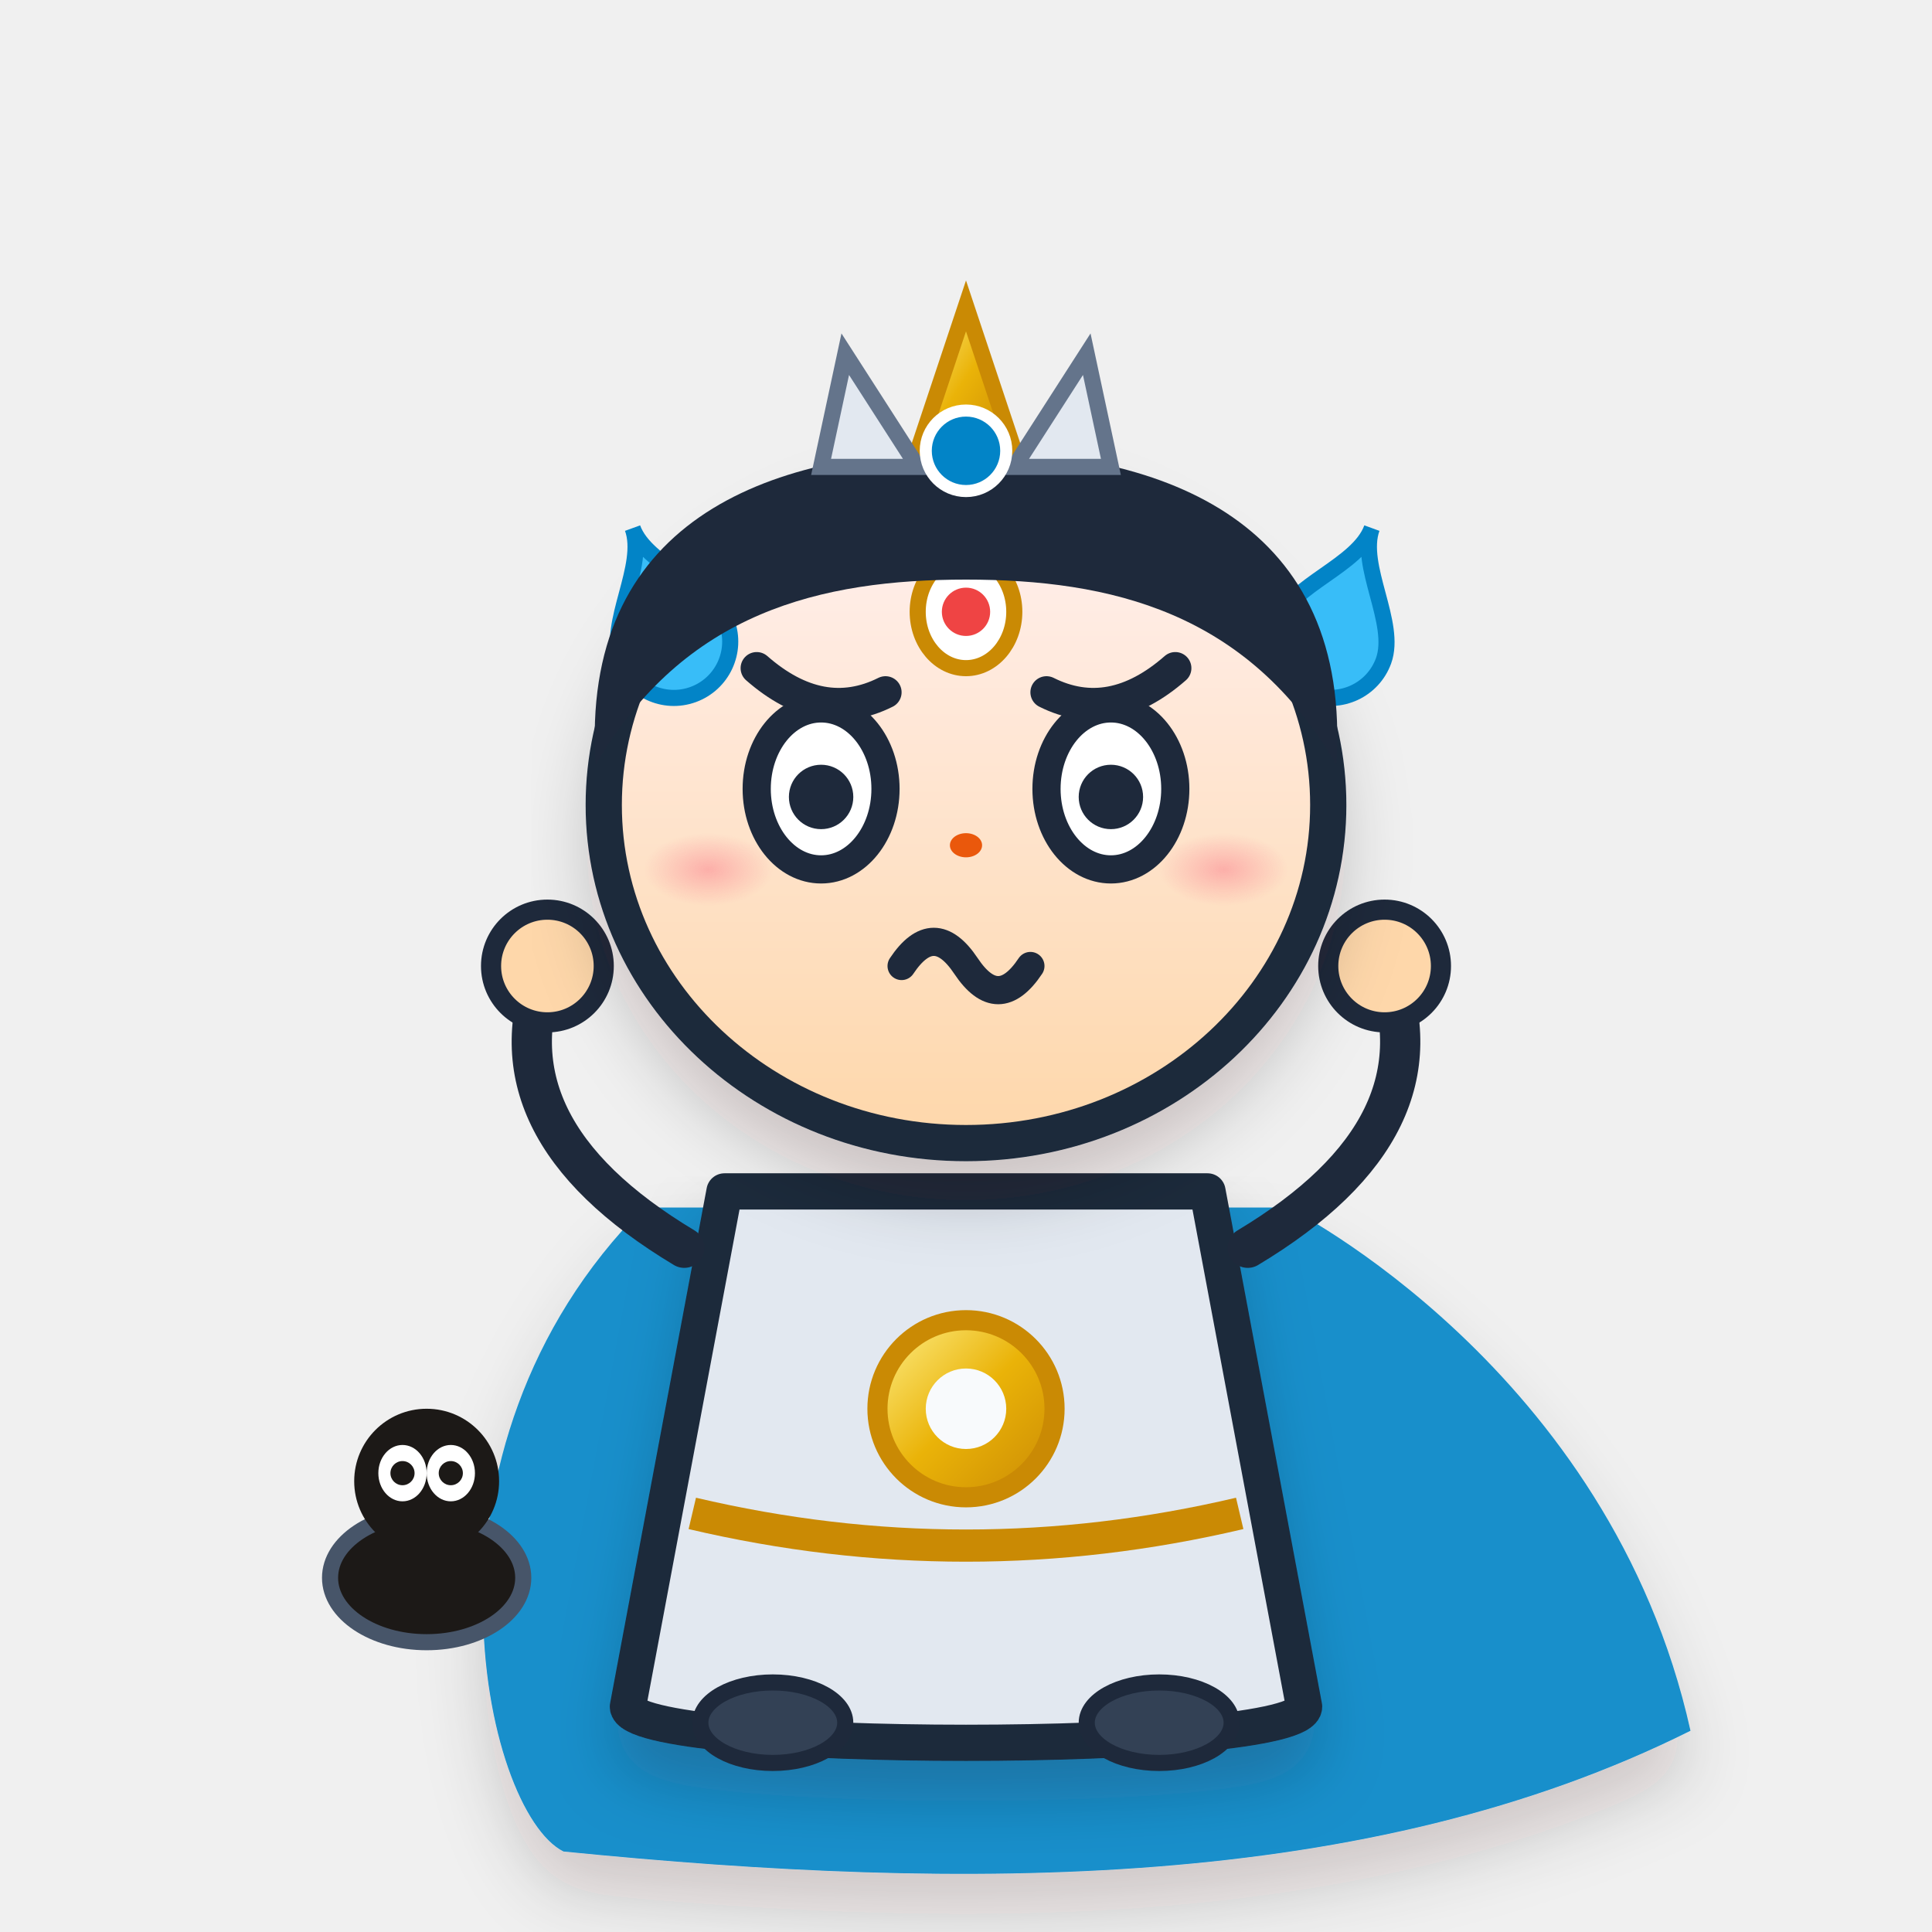
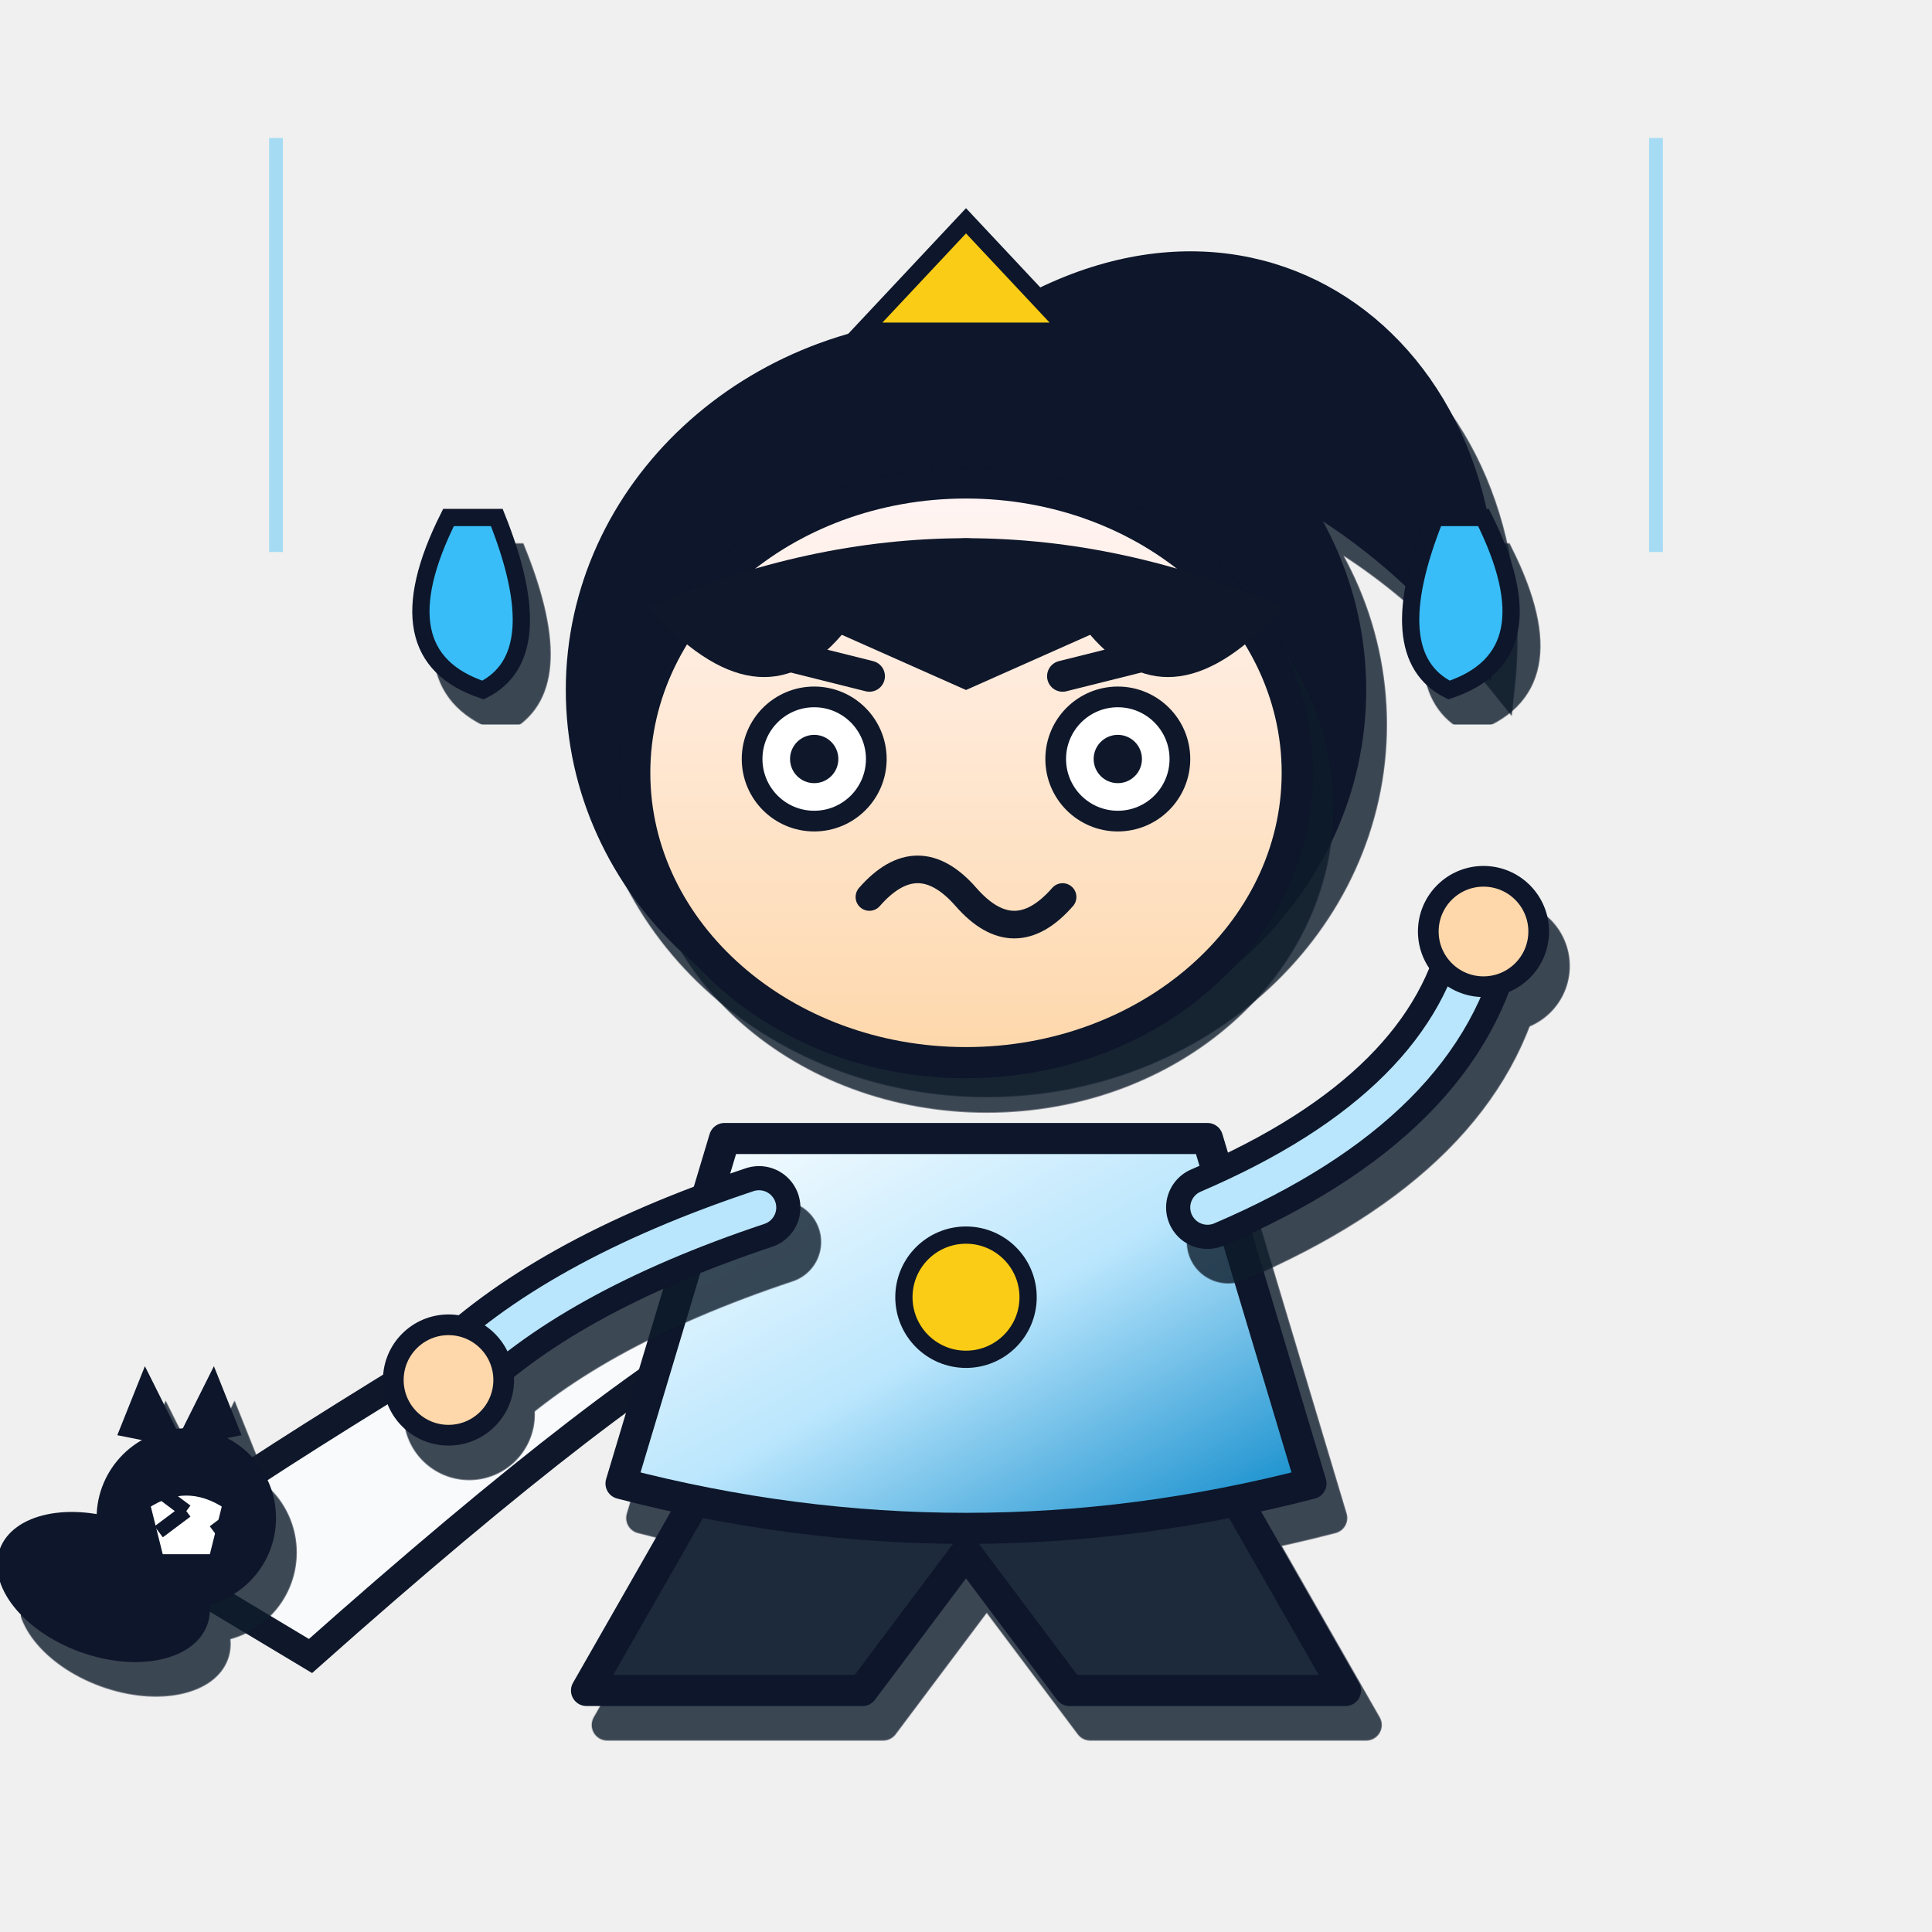
- <svg xmlns="http://www.w3.org/2000/svg" viewBox="0 0 240 240" width="100%" height="100%">
+ <svg xmlns="http://www.w3.org/2000/svg" viewBox="0 0 280 280" width="100%" height="100%">
  <defs>
-     <filter id="ink-shadow" x="-10%" y="-10%" width="130%" height="130%">
-       <feDropShadow dx="0" dy="5" stdDeviation="4" flood-color="#1c1917" flood-opacity="0.18" />
+     <filter id="comic-shadow-yj" x="-20%" y="-20%" width="140%" height="140%">
+       <feDropShadow dx="3" dy="5" stdDeviation="0" flood-color="#0f172a" flood-opacity="0.8" />
    </filter>
-     <linearGradient id="gold-grad" x1="0" y1="0" x2="1" y2="1">
-       <stop offset="0%" stop-color="#fef08a" />
-       <stop offset="50%" stop-color="#eab308" />
-       <stop offset="100%" stop-color="#ca8a04" />
+     <linearGradient id="armor-grad-yj" x1="0" y1="0" x2="1" y2="1">
+       <stop offset="0%" stop-color="#ffffff" />
+       <stop offset="50%" stop-color="#bae6fd" />
+       <stop offset="100%" stop-color="#0284c7" />
    </linearGradient>
-     <linearGradient id="skin-grad" x1="0" y1="0" x2="0" y2="1">
-       <stop offset="0%" stop-color="#fff1f2" />
+     <linearGradient id="skin-yj" x1="0" y1="0" x2="0" y2="1">
+       <stop offset="0%" stop-color="#fff5f5" />
      <stop offset="100%" stop-color="#fed7aa" />
    </linearGradient>
-     <radialGradient id="blush-grad" cx="50%" cy="50%" r="50%">
-       <stop offset="0%" stop-color="#fb7185" stop-opacity="0.45" />
-       <stop offset="100%" stop-color="#fb7185" stop-opacity="0" />
-     </radialGradient>
  </defs>
-   <g id="yang-jian-panic">
-     <path d="M 80 150 C 50 180 60 225 70 230 C 120 235 170 235 210 215 C 200 170 160 150 160 150 Z" fill="#0284c7" opacity="0.9" filter="url(#ink-shadow)" />
-     <path d="M 90 148 L 78 212 C 78 218 162 218 162 212 L 150 148 Z" fill="#e2e8f0" stroke="#1e293b" stroke-width="4.5" stroke-linejoin="round" filter="url(#ink-shadow)" />
-     <circle cx="120" cy="175" r="11" fill="url(#gold-grad)" stroke="#ca8a04" stroke-width="2.5" />
-     <circle cx="120" cy="175" r="5" fill="#f8fafc" />
-     <path d="M 86 188 Q 120 196 154 188" stroke="#ca8a04" stroke-width="4" fill="none" />
-     <ellipse cx="96" cy="214" rx="9" ry="5" fill="#334155" stroke="#1e293b" stroke-width="2" />
-     <ellipse cx="144" cy="214" rx="9" ry="5" fill="#334155" stroke="#1e293b" stroke-width="2" />
-     <path d="M 85 155 Q 60 140 68 120" stroke="#1e293b" stroke-width="5" fill="none" stroke-linecap="round" />
-     <circle cx="68" cy="120" r="7" fill="#fed7aa" stroke="#1e293b" stroke-width="2.5" />
-     <path d="M 155 155 Q 180 140 172 120" stroke="#1e293b" stroke-width="5" fill="none" stroke-linecap="round" />
-     <circle cx="172" cy="120" r="7" fill="#fed7aa" stroke="#1e293b" stroke-width="2.5" />
-     <g id="xiaotian-dog" transform="translate(38, 178)">
-       <ellipse cx="15" cy="18" rx="12" ry="8" fill="#1c1917" stroke="#475569" stroke-width="2" />
-       <circle cx="15" cy="6" r="9" fill="#1c1917" />
-       <ellipse cx="12" cy="5" rx="3" ry="3.5" fill="#ffffff" />
-       <ellipse cx="18" cy="5" rx="3" ry="3.5" fill="#ffffff" />
-       <circle cx="12" cy="5" r="1.5" fill="#1c1917" />
-       <circle cx="18" cy="5" r="1.5" fill="#1c1917" />
-     </g>
-     <ellipse cx="120" cy="100" rx="45" ry="42" fill="url(#skin-grad)" stroke="#1e293b" stroke-width="4.5" filter="url(#ink-shadow)" />
-     <ellipse cx="88" cy="108" rx="8" ry="4.5" fill="url(#blush-grad)" />
-     <ellipse cx="152" cy="108" rx="8" ry="4.5" fill="url(#blush-grad)" />
-     <g transform="translate(120, 76)">
-       <ellipse cx="0" cy="0" rx="6" ry="7" fill="#ffffff" stroke="#ca8a04" stroke-width="2" />
-       <circle cx="0" cy="0" r="3" fill="#ef4444" />
-     </g>
-     <path d="M 94 83 Q 102 90 110 86" stroke="#1e293b" stroke-width="4" stroke-linecap="round" fill="none" />
-     <path d="M 130 86 Q 138 90 146 83" stroke="#1e293b" stroke-width="4" stroke-linecap="round" fill="none" />
-     <ellipse cx="102" cy="98" rx="8" ry="10" fill="#ffffff" stroke="#1e293b" stroke-width="3.5" />
-     <circle cx="102" cy="99" r="4" fill="#1e293b" />
-     <ellipse cx="138" cy="98" rx="8" ry="10" fill="#ffffff" stroke="#1e293b" stroke-width="3.5" />
-     <circle cx="138" cy="99" r="4" fill="#1e293b" />
-     <ellipse cx="120" cy="105" rx="2" ry="1.5" fill="#ea580c" />
-     <path d="M 112 120 Q 116 114 120 120 T 128 120" stroke="#1e293b" stroke-width="3.5" fill="none" stroke-linecap="round" />
-     <path d="M 75 80 C 75 75 82 70 82 65 C 82 70 89 75 89 80 A 7 7 0 1 1 75 80 Z" fill="#38bdf8" stroke="#0284c7" stroke-width="2" transform="rotate(-20 82 75)" />
-     <path d="M 160 80 C 160 75 167 70 167 65 C 167 70 174 75 174 80 A 7 7 0 1 1 160 80 Z" fill="#38bdf8" stroke="#0284c7" stroke-width="2" transform="rotate(20 167 75)" />
-     <path d="M 74 95 C 72 65 95 56 120 56 C 145 56 168 65 166 95 C 155 76 138 72 120 72 C 102 72 85 76 74 95 Z" fill="#1e293b" />
-     <polygon points="120,38 126,56 114,56" fill="url(#gold-grad)" stroke="#ca8a04" stroke-width="2" />
-     <polygon points="105,44 114,58 102,58" fill="#e2e8f0" stroke="#64748b" stroke-width="2" />
-     <polygon points="135,44 138,58 126,58" fill="#e2e8f0" stroke="#64748b" stroke-width="2" />
-     <circle cx="120" cy="56" r="5" fill="#0284c7" stroke="#ffffff" stroke-width="1.5" />
+   <g stroke="#38bdf8" stroke-width="2" opacity="0.4">
+     <line x1="40" y1="20" x2="40" y2="80" />
+     <line x1="240" y1="20" x2="240" y2="80" />
  </g>
+   <path d="M 100 175 Q 40 210 20 225 L 45 240 Q 90 200 110 190 Z" fill="#f8fafc" stroke="#0f172a" stroke-width="4" />
+   <g id="xiaotian-dog" transform="translate(25, 220)" filter="url(#comic-shadow-yj)">
+     <ellipse cx="-10" cy="10" rx="16" ry="10" fill="#0f172a" transform="rotate(20 -10 10)" />
+     <circle cx="2" cy="0" r="13" fill="#0f172a" />
+     <polygon points="-8,-12 -4,-22 2,-10" fill="#0f172a" />
+     <polygon points="0,-10 6,-22 10,-12" fill="#0f172a" />
+     <path d="M -4 -2 Q 2 -6 8 -2 L 6 6 L -2 6 Z" fill="#ffffff" stroke="#0f172a" stroke-width="1.5" />
+     <path d="M -2 -4 L 2 -1 M -2 2 L 2 -1" stroke="#0f172a" stroke-width="2" />
+     <path d="M 6 -4 L 10 -1 M 6 2 L 10 -1" stroke="#0f172a" stroke-width="2" />
+   </g>
+   <g id="body" filter="url(#comic-shadow-yj)">
+     <path d="M 105 210 L 85 245 L 125 245 L 140 225 L 155 245 L 195 245 L 175 210 Z" fill="#1e293b" stroke="#0f172a" stroke-width="4.5" stroke-linejoin="round" />
+     <path d="M 105 165 L 90 215 Q 140 228 190 215 L 175 165 Z" fill="url(#armor-grad-yj)" stroke="#0f172a" stroke-width="4.5" stroke-linejoin="round" />
+     <circle cx="140" cy="188" r="9" fill="#facc15" stroke="#0f172a" stroke-width="2.5" />
+   </g>
+   <g id="arms" filter="url(#comic-shadow-yj)">
+     <path d="M 110 175 Q 80 185 65 200" stroke="#0f172a" stroke-width="12" stroke-linecap="round" fill="none" />
+     <path d="M 110 175 Q 80 185 65 200" stroke="#bae6fd" stroke-width="5" stroke-linecap="round" fill="none" />
+     <circle cx="65" cy="200" r="8" fill="#fed7aa" stroke="#0f172a" stroke-width="3" />
+     <path d="M 175 175 Q 210 160 215 135" stroke="#0f172a" stroke-width="12" stroke-linecap="round" fill="none" />
+     <path d="M 175 175 Q 210 160 215 135" stroke="#bae6fd" stroke-width="5" stroke-linecap="round" fill="none" />
+     <circle cx="215" cy="135" r="8" fill="#fed7aa" stroke="#0f172a" stroke-width="3" />
+   </g>
+   <g id="hair-back" filter="url(#comic-shadow-yj)">
+     <ellipse cx="140" cy="100" rx="56" ry="52" fill="#0f172a" stroke="#0f172a" stroke-width="4" />
+     <path d="M 140 50 C 180 20 220 50 215 95 C 195 70 170 60 140 60 Z" fill="#0f172a" stroke="#0f172a" stroke-width="3" />
+     <path d="M 125 48 L 155 48 L 140 32 Z" fill="#facc15" stroke="#0f172a" stroke-width="2.5" />
+   </g>
+   <ellipse cx="140" cy="112" rx="48" ry="42" fill="url(#skin-yj)" stroke="#0f172a" stroke-width="4.5" filter="url(#comic-shadow-yj)" />
+   <g filter="url(#comic-shadow-yj)">
+     <path d="M 65 75 Q 55 95 70 100 Q 80 95 72 75 Z" fill="#38bdf8" stroke="#0f172a" stroke-width="2.5" />
+     <path d="M 215 75 Q 225 95 210 100 Q 200 95 208 75 Z" fill="#38bdf8" stroke="#0f172a" stroke-width="2.5" />
+   </g>
+   <g transform="translate(140, 84)">
+     <circle cx="0" cy="0" r="5" fill="#ffffff" stroke="#0f172a" stroke-width="2" />
+     <circle cx="0" cy="0" r="2" fill="#0f172a" />
+   </g>
+   <path d="M 94 88 Q 110 106 122 92 L 140 100 L 158 92 Q 170 106 186 88 Q 140 68 94 88 Z" fill="#0f172a" />
+   <g id="eyes">
+     <ellipse cx="118" cy="110" rx="9" ry="9" fill="#ffffff" stroke="#0f172a" stroke-width="3" />
+     <circle cx="118" cy="110" r="3.5" fill="#0f172a" />
+     <ellipse cx="162" cy="110" rx="9" ry="9" fill="#ffffff" stroke="#0f172a" stroke-width="3" />
+     <circle cx="162" cy="110" r="3.5" fill="#0f172a" />
+   </g>
+   <path d="M 102 92 L 126 98" stroke="#0f172a" stroke-width="4.5" stroke-linecap="round" />
+   <path d="M 178 92 L 154 98" stroke="#0f172a" stroke-width="4.5" stroke-linecap="round" />
+   <path d="M 126 130 Q 133 122 140 130 Q 147 138 154 130" stroke="#0f172a" stroke-width="4" stroke-linecap="round" fill="none" />
</svg>
